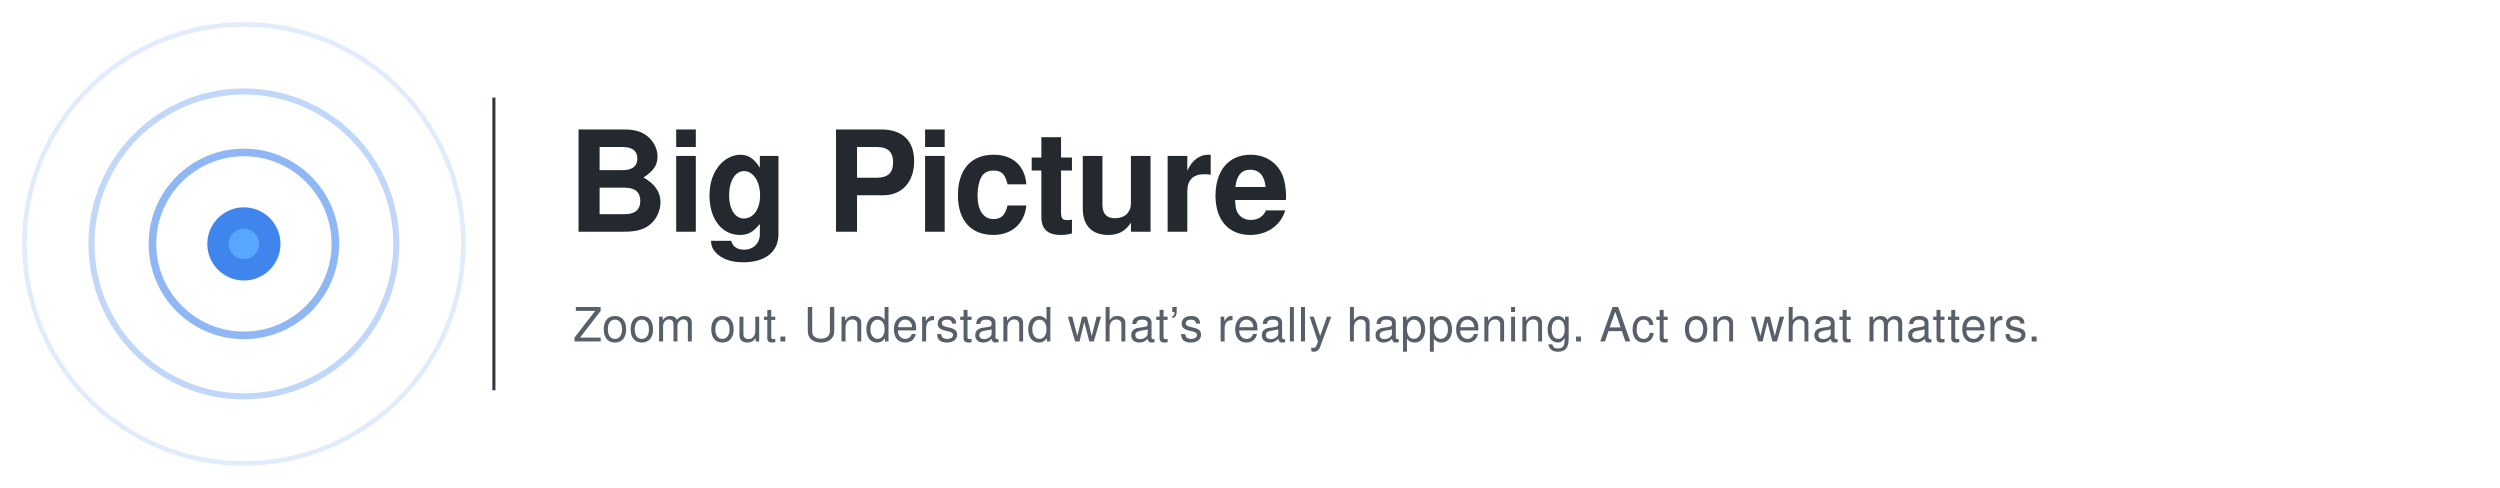
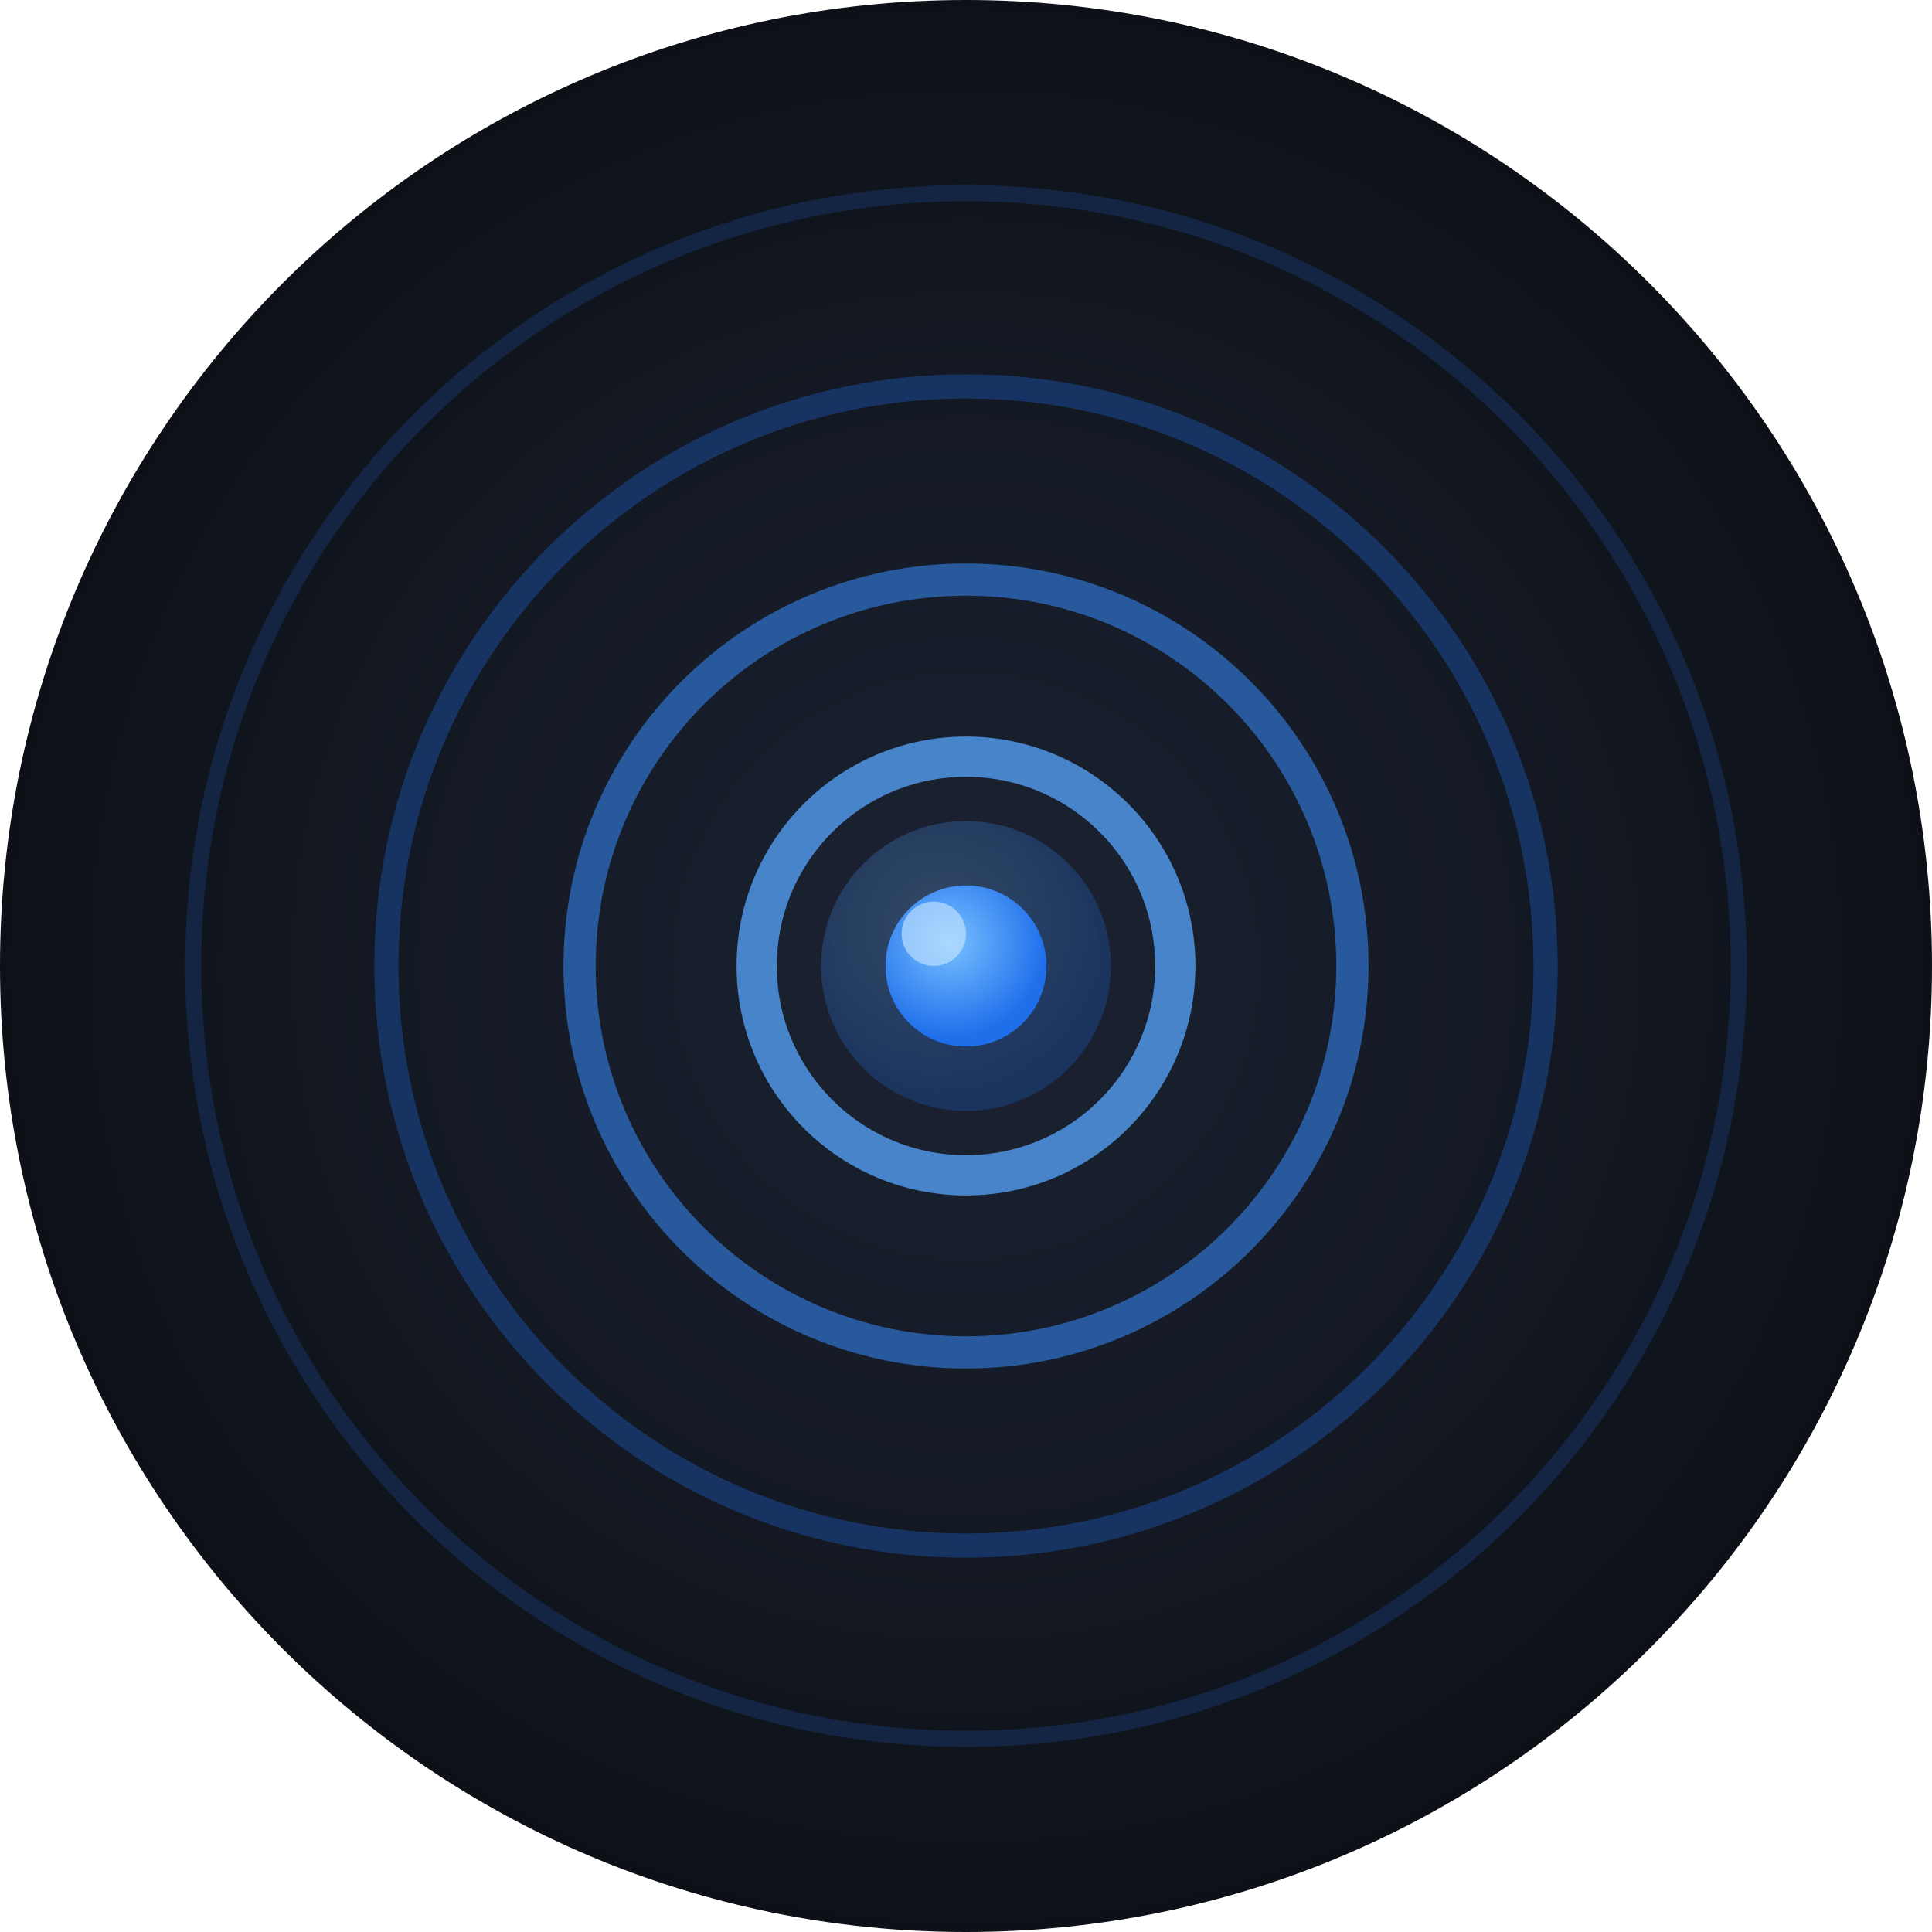
- <svg xmlns="http://www.w3.org/2000/svg" width="820" height="160" viewBox="0 0 820 160">
+ <svg xmlns="http://www.w3.org/2000/svg" width="120" height="120" viewBox="0 0 120 120">
  <defs>
-     <clipPath id="bounds">
-       <rect width="820" height="160" rx="10" />
+     <clipPath id="circle-clip">
+       <circle cx="60" cy="60" r="60" />
    </clipPath>
+     <radialGradient id="bg-grad" cx="50%" cy="50%" r="50%">
+       <stop offset="0%" stop-color="#1c2333" />
+       <stop offset="100%" stop-color="#0d1117" />
+     </radialGradient>
+     <radialGradient id="dot-grad" cx="40%" cy="35%" r="60%">
+       <stop offset="0%" stop-color="#79c0ff" />
+       <stop offset="100%" stop-color="#1f6feb" />
+     </radialGradient>
  </defs>
-   <g clip-path="url(#bounds)">
-     <circle cx="80" cy="80" r="72" fill="none" stroke="#1f6feb" stroke-width="1.5" opacity="0.14" />
-     <circle cx="80" cy="80" r="50" fill="none" stroke="#1f6feb" stroke-width="2" opacity="0.28" />
-     <circle cx="80" cy="80" r="30" fill="none" stroke="#1f6feb" stroke-width="2.5" opacity="0.50" />
-     <circle cx="80" cy="80" r="12" fill="#1f6feb" opacity="0.85" />
-     <circle cx="80" cy="80" r="5" fill="#58a6ff" />
+   <circle cx="60" cy="60" r="60" fill="url(#bg-grad)" />
+   <g clip-path="url(#circle-clip)">
+     <circle cx="60" cy="60" r="48" fill="none" stroke="#1f6feb" stroke-width="1" opacity="0.18" />
+     <circle cx="60" cy="60" r="36" fill="none" stroke="#1f6feb" stroke-width="1.5" opacity="0.32" />
+     <circle cx="60" cy="60" r="24" fill="none" stroke="#388bfd" stroke-width="2" opacity="0.55" />
+     <circle cx="60" cy="60" r="13" fill="none" stroke="#58a6ff" stroke-width="2.5" opacity="0.75" />
  </g>
-   <line x1="162" y1="32" x2="162" y2="128" stroke="#30363d" stroke-width="1" />
-   <text x="186" y="76" font-family="-apple-system, BlinkMacSystemFont, 'Segoe UI', Helvetica, Arial, sans-serif" font-size="46" font-weight="800" letter-spacing="-0.5" fill="#24292f">Big Picture</text>
-   <text x="188" y="112" font-family="-apple-system, BlinkMacSystemFont, 'Segoe UI', Helvetica, Arial, sans-serif" font-size="15.5" fill="#57606a" letter-spacing="0.2">
-     Zoom out. Understand what’s really happening. Act on what matters.
-   </text>
+   <circle cx="60" cy="60" r="9" fill="url(#dot-grad)" opacity="0.25" />
+   <circle cx="60" cy="60" r="5" fill="url(#dot-grad)" />
+   <circle cx="58" cy="58" r="2" fill="#cae8ff" opacity="0.6" />
</svg>
